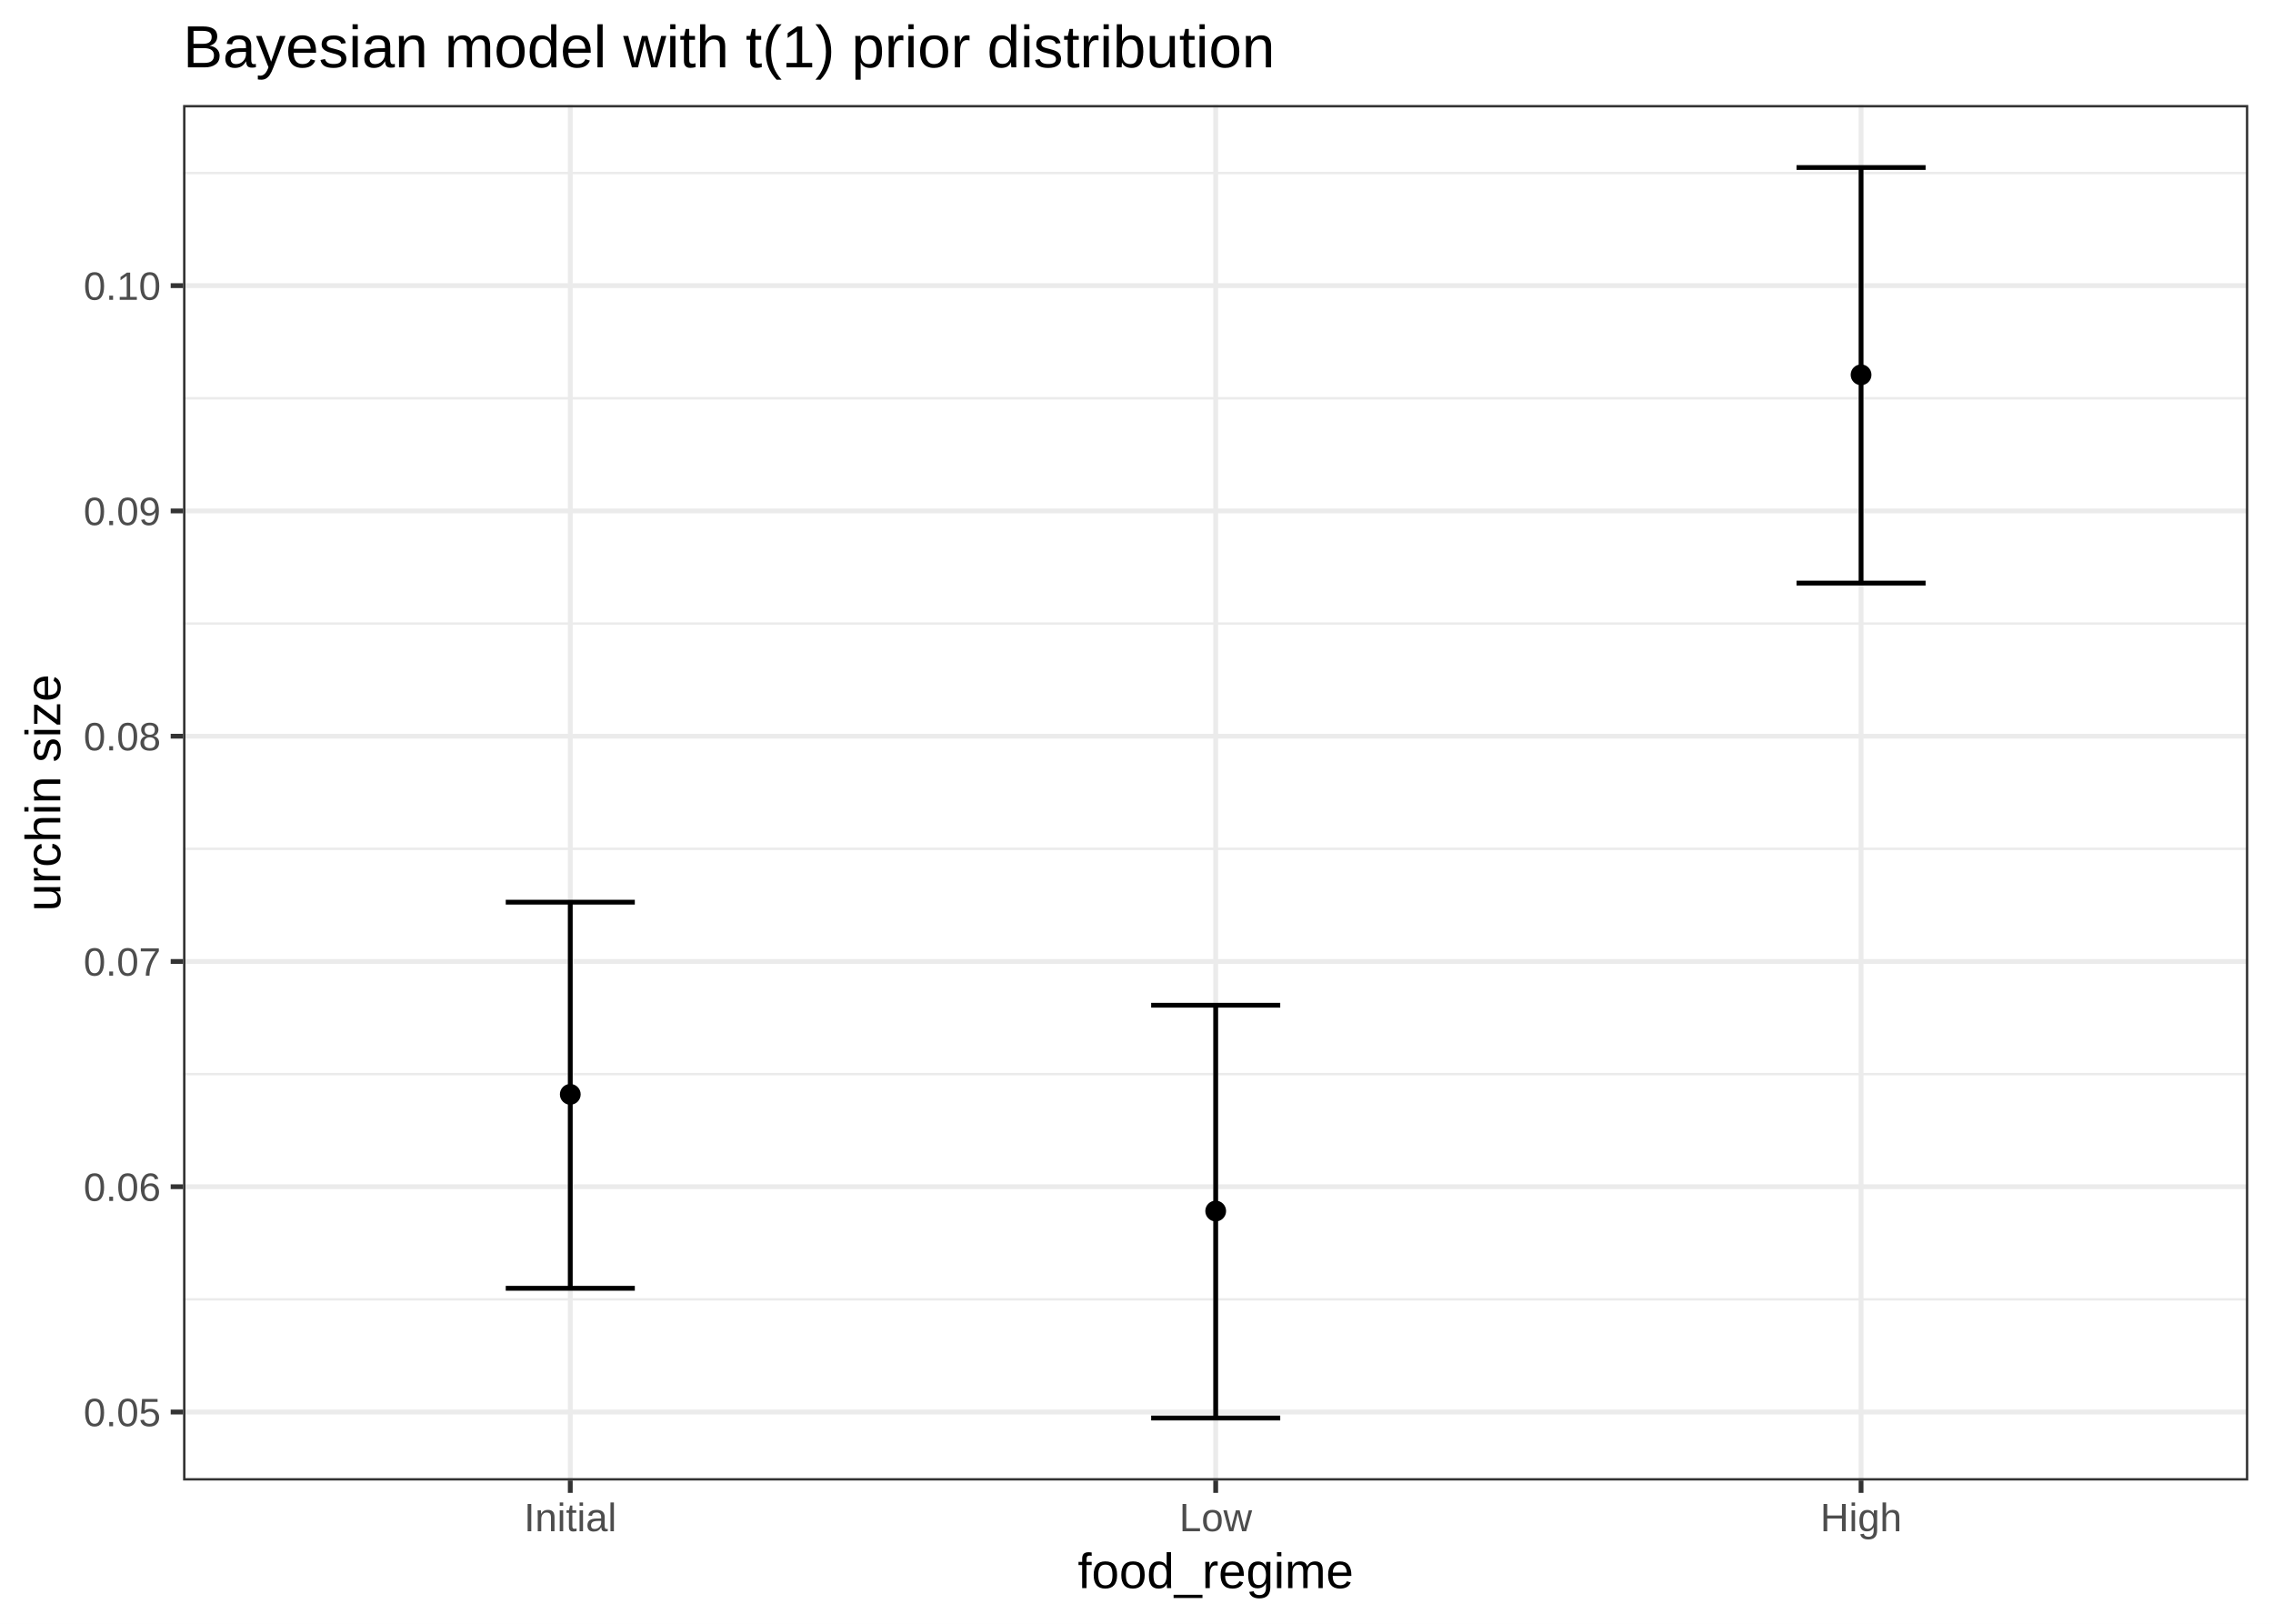
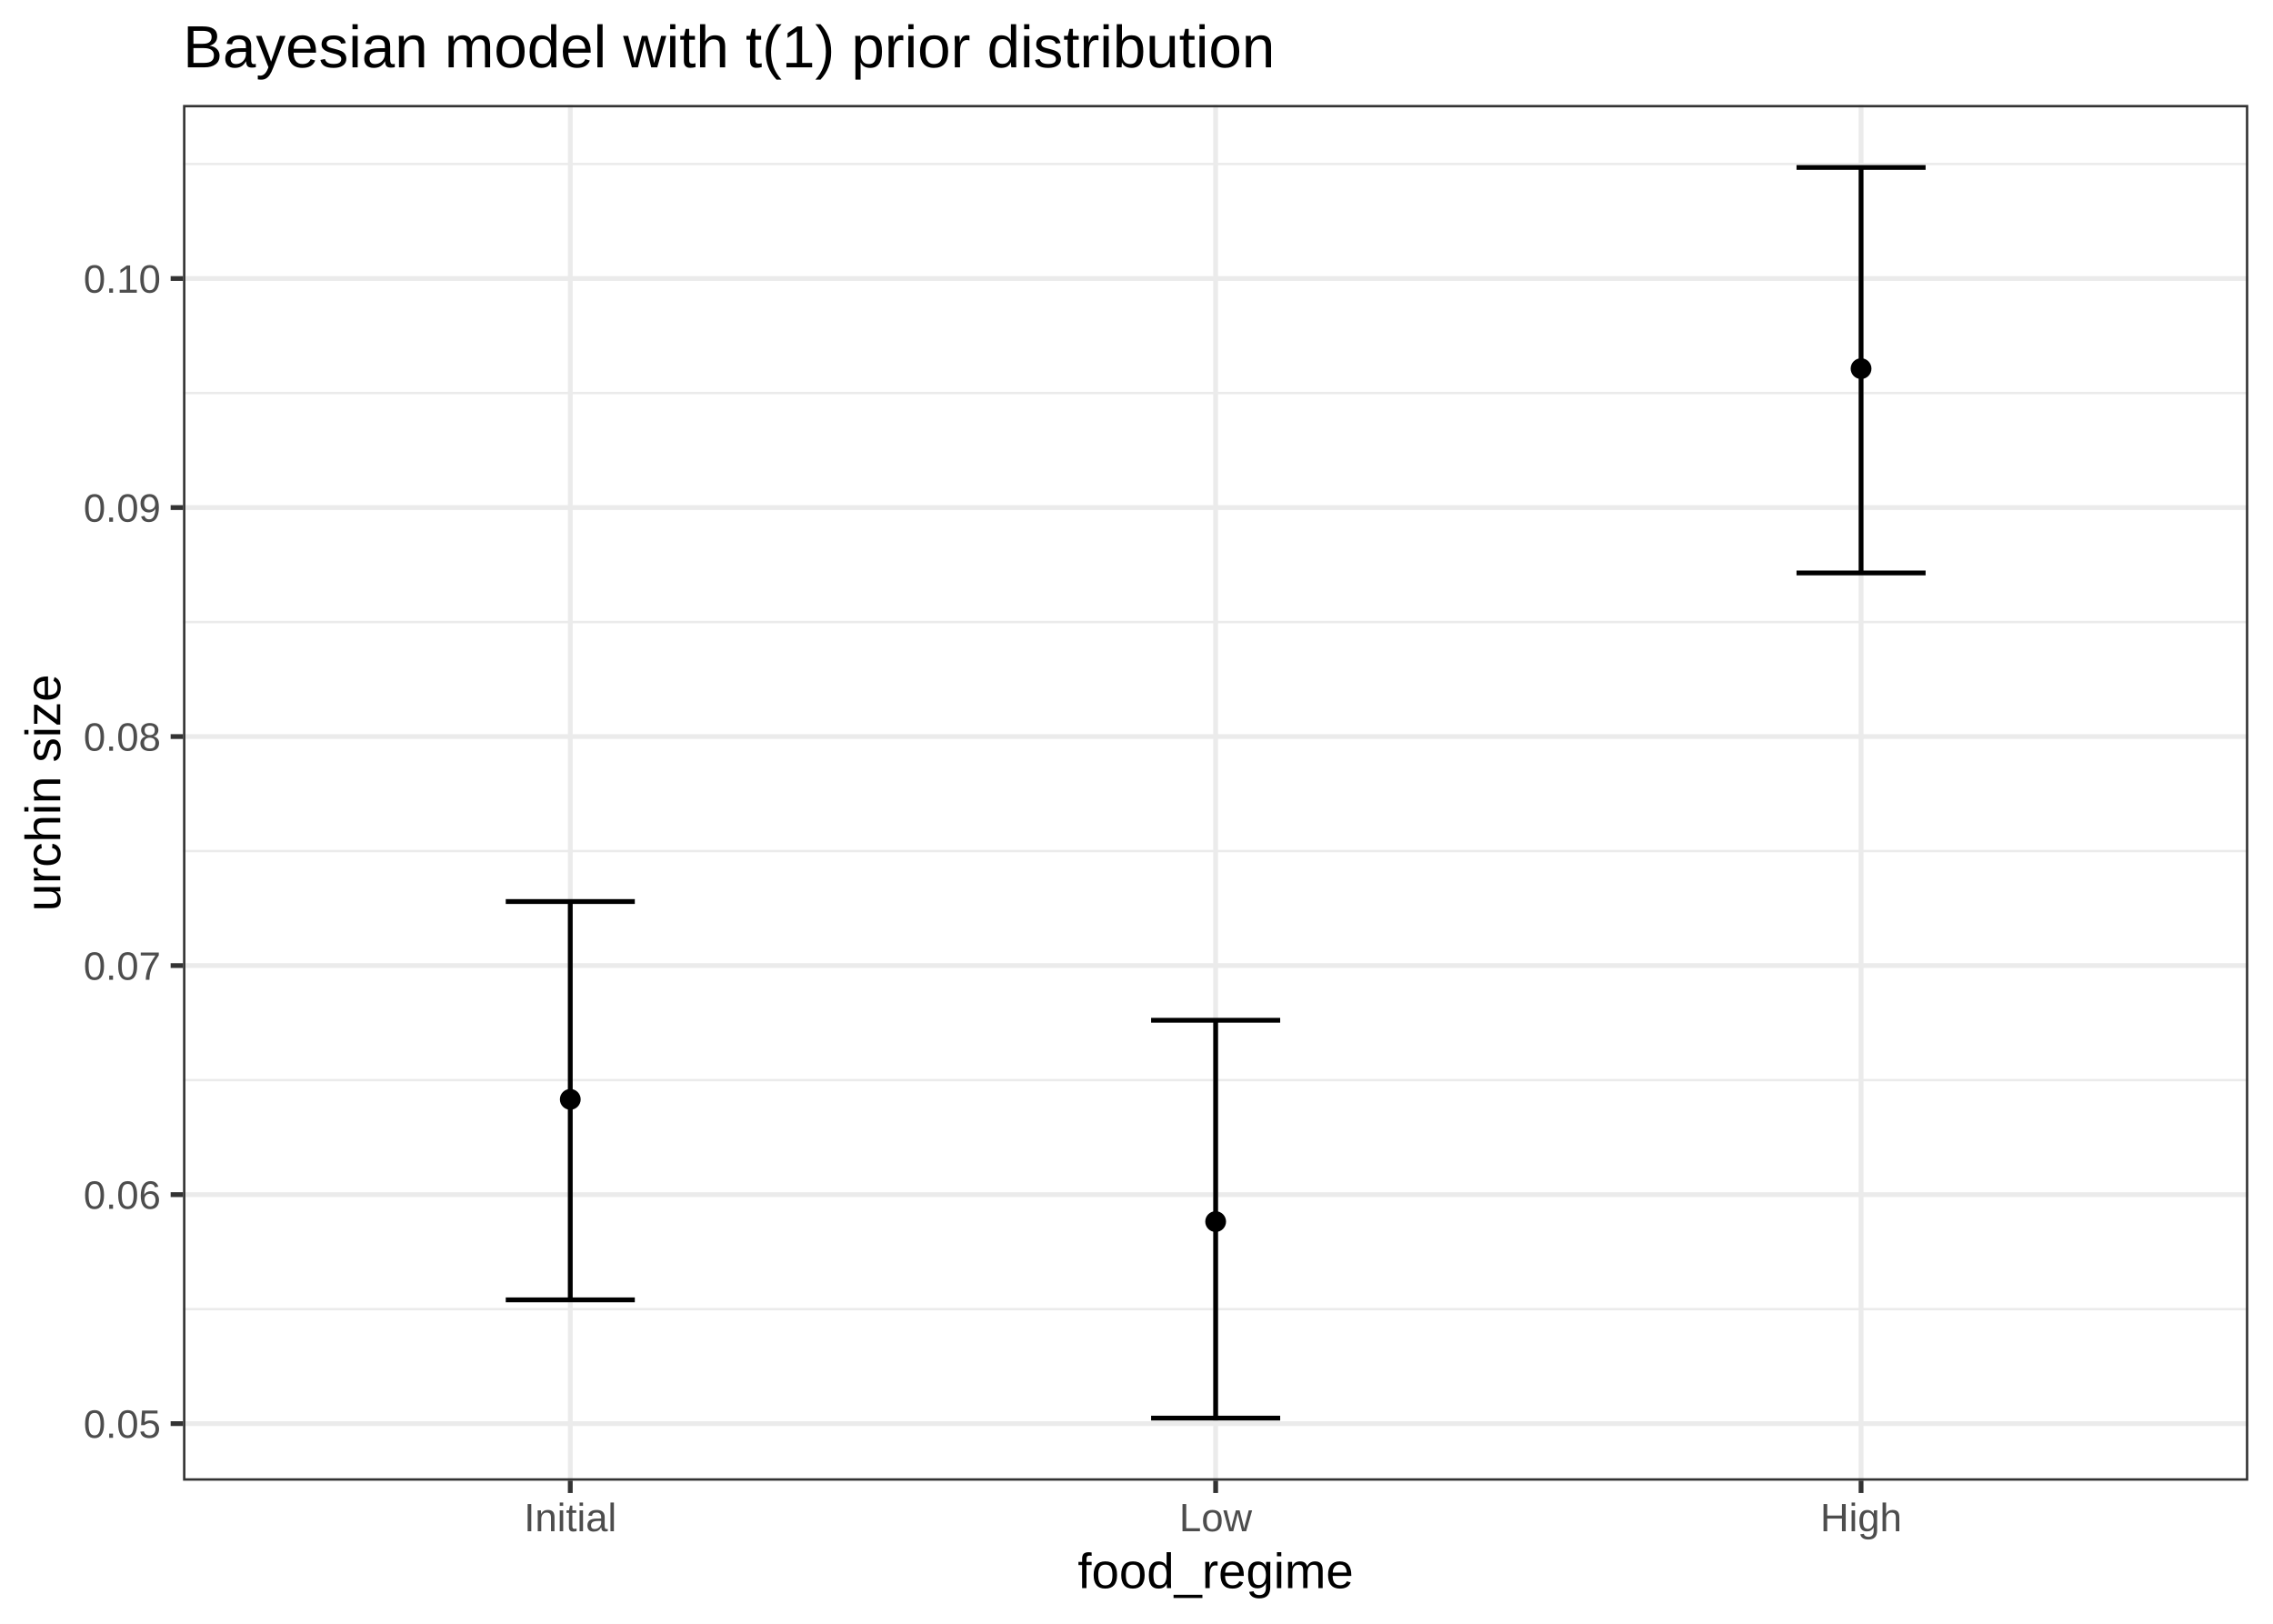
<svg xmlns="http://www.w3.org/2000/svg" class="svglite" width="504.00pt" height="360.00pt" viewBox="0 0 504.00 360.00">
  <defs>
    <style type="text/css">
    .svglite line, .svglite polyline, .svglite polygon, .svglite path, .svglite rect, .svglite circle {
      fill: none;
      stroke: #000000;
      stroke-linecap: round;
      stroke-linejoin: round;
      stroke-miterlimit: 10.00;
    }
  </style>
  </defs>
  <rect width="100%" height="100%" style="stroke: none; fill: none;" />
  <defs>
    <clipPath id="cpMC4wMHw1MDQuMDB8MC4wMHwzNjAuMDA=">
      <rect x="0.00" y="0.00" width="504.00" height="360.00" />
    </clipPath>
  </defs>
  <g clip-path="url(#cpMC4wMHw1MDQuMDB8MC4wMHwzNjAuMDA=)">
    <rect x="0.00" y="0.00" width="504.00" height="360.00" style="stroke-width: 1.07; stroke: #FFFFFF; fill: #FFFFFF;" />
  </g>
  <defs>
-     <clipPath id="cpNDAuNTl8NDk4LjUyfDIzLjI4fDMyOC4yNQ==">
-       <rect x="40.59" y="23.28" width="457.93" height="304.97" />
+     <clipPath id="cpNDAuNTh8NDk4LjUyfDIzLjI3fDMyOC4yNw==">
+       <rect x="40.58" y="23.27" width="457.94" height="305.01" />
    </clipPath>
  </defs>
-   <g clip-path="url(#cpNDAuNTl8NDk4LjUyfDIzLjI4fDMyOC4yNQ==)">
-     <rect x="40.59" y="23.28" width="457.93" height="304.97" style="stroke-width: 1.07; stroke: none; fill: #FFFFFF;" />
-     <polyline points="40.59,288.08 498.52,288.08 " style="stroke-width: 0.53; stroke: #EBEBEB; stroke-linecap: butt;" />
-     <polyline points="40.59,238.14 498.52,238.14 " style="stroke-width: 0.53; stroke: #EBEBEB; stroke-linecap: butt;" />
-     <polyline points="40.59,188.19 498.52,188.19 " style="stroke-width: 0.53; stroke: #EBEBEB; stroke-linecap: butt;" />
-     <polyline points="40.59,138.25 498.52,138.25 " style="stroke-width: 0.53; stroke: #EBEBEB; stroke-linecap: butt;" />
-     <polyline points="40.59,88.30 498.52,88.30 " style="stroke-width: 0.53; stroke: #EBEBEB; stroke-linecap: butt;" />
-     <polyline points="40.59,38.36 498.52,38.36 " style="stroke-width: 0.53; stroke: #EBEBEB; stroke-linecap: butt;" />
-     <polyline points="40.59,313.06 498.52,313.06 " style="stroke-width: 1.07; stroke: #EBEBEB; stroke-linecap: butt;" />
-     <polyline points="40.59,263.11 498.52,263.11 " style="stroke-width: 1.07; stroke: #EBEBEB; stroke-linecap: butt;" />
-     <polyline points="40.59,213.17 498.52,213.17 " style="stroke-width: 1.07; stroke: #EBEBEB; stroke-linecap: butt;" />
-     <polyline points="40.59,163.22 498.52,163.22 " style="stroke-width: 1.07; stroke: #EBEBEB; stroke-linecap: butt;" />
-     <polyline points="40.59,113.28 498.52,113.28 " style="stroke-width: 1.07; stroke: #EBEBEB; stroke-linecap: butt;" />
-     <polyline points="40.59,63.33 498.52,63.33 " style="stroke-width: 1.07; stroke: #EBEBEB; stroke-linecap: butt;" />
-     <polyline points="126.45,328.25 126.45,23.28 " style="stroke-width: 1.07; stroke: #EBEBEB; stroke-linecap: butt;" />
-     <polyline points="269.56,328.25 269.56,23.28 " style="stroke-width: 1.07; stroke: #EBEBEB; stroke-linecap: butt;" />
-     <polyline points="412.66,328.25 412.66,23.28 " style="stroke-width: 1.07; stroke: #EBEBEB; stroke-linecap: butt;" />
-     <circle cx="126.45" cy="242.63" r="1.95" style="stroke-width: 0.71; fill: #000000;" />
-     <circle cx="269.56" cy="268.50" r="1.95" style="stroke-width: 0.71; fill: #000000;" />
-     <circle cx="412.66" cy="83.10" r="1.95" style="stroke-width: 0.71; fill: #000000;" />
-     <polyline points="112.14,200.02 140.76,200.02 " style="stroke-width: 1.07; stroke-linecap: butt;" />
-     <polyline points="126.45,200.02 126.45,285.63 " style="stroke-width: 1.07; stroke-linecap: butt;" />
-     <polyline points="112.14,285.63 140.76,285.63 " style="stroke-width: 1.07; stroke-linecap: butt;" />
-     <polyline points="255.25,222.87 283.87,222.87 " style="stroke-width: 1.07; stroke-linecap: butt;" />
-     <polyline points="269.56,222.87 269.56,314.39 " style="stroke-width: 1.07; stroke-linecap: butt;" />
-     <polyline points="255.25,314.39 283.87,314.39 " style="stroke-width: 1.07; stroke-linecap: butt;" />
-     <polyline points="398.35,37.14 426.97,37.14 " style="stroke-width: 1.07; stroke-linecap: butt;" />
-     <polyline points="412.66,37.14 412.66,129.28 " style="stroke-width: 1.07; stroke-linecap: butt;" />
-     <polyline points="398.35,129.28 426.97,129.28 " style="stroke-width: 1.07; stroke-linecap: butt;" />
-     <rect x="40.59" y="23.28" width="457.93" height="304.97" style="stroke-width: 1.07; stroke: #333333;" />
+   <g clip-path="url(#cpNDAuNTh8NDk4LjUyfDIzLjI3fDMyOC4yNw==)">
+     <rect x="40.58" y="23.27" width="457.94" height="305.01" style="stroke-width: 1.07; stroke: none; fill: #FFFFFF;" />
+     <polyline points="40.58,290.25 498.52,290.25 " style="stroke-width: 0.53; stroke: #EBEBEB; stroke-linecap: butt;" />
+     <polyline points="40.58,239.47 498.52,239.47 " style="stroke-width: 0.53; stroke: #EBEBEB; stroke-linecap: butt;" />
+     <polyline points="40.58,188.69 498.52,188.69 " style="stroke-width: 0.53; stroke: #EBEBEB; stroke-linecap: butt;" />
+     <polyline points="40.58,137.92 498.52,137.92 " style="stroke-width: 0.53; stroke: #EBEBEB; stroke-linecap: butt;" />
+     <polyline points="40.58,87.14 498.52,87.14 " style="stroke-width: 0.53; stroke: #EBEBEB; stroke-linecap: butt;" />
+     <polyline points="40.58,36.36 498.52,36.36 " style="stroke-width: 0.53; stroke: #EBEBEB; stroke-linecap: butt;" />
+     <polyline points="40.58,315.63 498.52,315.63 " style="stroke-width: 1.07; stroke: #EBEBEB; stroke-linecap: butt;" />
+     <polyline points="40.58,264.86 498.52,264.86 " style="stroke-width: 1.07; stroke: #EBEBEB; stroke-linecap: butt;" />
+     <polyline points="40.58,214.08 498.52,214.08 " style="stroke-width: 1.07; stroke: #EBEBEB; stroke-linecap: butt;" />
+     <polyline points="40.58,163.30 498.52,163.30 " style="stroke-width: 1.07; stroke: #EBEBEB; stroke-linecap: butt;" />
+     <polyline points="40.58,112.53 498.52,112.53 " style="stroke-width: 1.07; stroke: #EBEBEB; stroke-linecap: butt;" />
+     <polyline points="40.58,61.75 498.52,61.75 " style="stroke-width: 1.07; stroke: #EBEBEB; stroke-linecap: butt;" />
+     <polyline points="126.45,328.27 126.45,23.27 " style="stroke-width: 1.07; stroke: #EBEBEB; stroke-linecap: butt;" />
+     <polyline points="269.55,328.27 269.55,23.27 " style="stroke-width: 1.07; stroke: #EBEBEB; stroke-linecap: butt;" />
+     <polyline points="412.66,328.27 412.66,23.27 " style="stroke-width: 1.07; stroke: #EBEBEB; stroke-linecap: butt;" />
+     <circle cx="126.45" cy="243.74" r="1.95" style="stroke-width: 0.71; fill: #000000;" />
+     <circle cx="269.55" cy="270.84" r="1.95" style="stroke-width: 0.71; fill: #000000;" />
+     <circle cx="412.66" cy="81.73" r="1.95" style="stroke-width: 0.71; fill: #000000;" />
+     <polyline points="112.14,199.88 140.76,199.88 " style="stroke-width: 1.07; stroke-linecap: butt;" />
+     <polyline points="126.45,199.88 126.45,288.19 " style="stroke-width: 1.07; stroke-linecap: butt;" />
+     <polyline points="112.14,288.19 140.76,288.19 " style="stroke-width: 1.07; stroke-linecap: butt;" />
+     <polyline points="255.24,226.20 283.86,226.20 " style="stroke-width: 1.07; stroke-linecap: butt;" />
+     <polyline points="269.55,226.20 269.55,314.41 " style="stroke-width: 1.07; stroke-linecap: butt;" />
+     <polyline points="255.24,314.41 283.86,314.41 " style="stroke-width: 1.07; stroke-linecap: butt;" />
+     <polyline points="398.35,37.13 426.97,37.13 " style="stroke-width: 1.07; stroke-linecap: butt;" />
+     <polyline points="412.66,37.13 412.66,127.03 " style="stroke-width: 1.07; stroke-linecap: butt;" />
+     <polyline points="398.35,127.03 426.97,127.03 " style="stroke-width: 1.07; stroke-linecap: butt;" />
+     <rect x="40.58" y="23.27" width="457.94" height="305.01" style="stroke-width: 1.07; stroke: #333333;" />
  </g>
  <g clip-path="url(#cpMC4wMHw1MDQuMDB8MC4wMHwzNjAuMDA=)">
-     <text x="35.66" y="316.21" text-anchor="end" style="font-size: 8.80px; fill: #4D4D4D; font-family: Arial;" textLength="17.13px" lengthAdjust="spacingAndGlyphs">0.05</text>
-     <text x="35.66" y="266.26" text-anchor="end" style="font-size: 8.80px; fill: #4D4D4D; font-family: Arial;" textLength="17.13px" lengthAdjust="spacingAndGlyphs">0.06</text>
-     <text x="35.66" y="216.32" text-anchor="end" style="font-size: 8.80px; fill: #4D4D4D; font-family: Arial;" textLength="17.13px" lengthAdjust="spacingAndGlyphs">0.07</text>
-     <text x="35.66" y="166.37" text-anchor="end" style="font-size: 8.80px; fill: #4D4D4D; font-family: Arial;" textLength="17.13px" lengthAdjust="spacingAndGlyphs">0.08</text>
-     <text x="35.66" y="116.43" text-anchor="end" style="font-size: 8.80px; fill: #4D4D4D; font-family: Arial;" textLength="17.13px" lengthAdjust="spacingAndGlyphs">0.09</text>
-     <text x="35.66" y="66.48" text-anchor="end" style="font-size: 8.80px; fill: #4D4D4D; font-family: Arial;" textLength="17.13px" lengthAdjust="spacingAndGlyphs">0.10</text>
-     <polyline points="37.85,313.06 40.59,313.06 " style="stroke-width: 1.07; stroke: #333333; stroke-linecap: butt;" />
-     <polyline points="37.85,263.11 40.59,263.11 " style="stroke-width: 1.07; stroke: #333333; stroke-linecap: butt;" />
-     <polyline points="37.85,213.17 40.59,213.17 " style="stroke-width: 1.07; stroke: #333333; stroke-linecap: butt;" />
-     <polyline points="37.85,163.22 40.59,163.22 " style="stroke-width: 1.07; stroke: #333333; stroke-linecap: butt;" />
-     <polyline points="37.85,113.28 40.59,113.28 " style="stroke-width: 1.07; stroke: #333333; stroke-linecap: butt;" />
-     <polyline points="37.85,63.33 40.59,63.33 " style="stroke-width: 1.07; stroke: #333333; stroke-linecap: butt;" />
-     <polyline points="126.45,330.99 126.45,328.25 " style="stroke-width: 1.07; stroke: #333333; stroke-linecap: butt;" />
-     <polyline points="269.56,330.99 269.56,328.25 " style="stroke-width: 1.07; stroke: #333333; stroke-linecap: butt;" />
-     <polyline points="412.66,330.99 412.66,328.25 " style="stroke-width: 1.07; stroke: #333333; stroke-linecap: butt;" />
-     <text x="126.45" y="339.49" text-anchor="middle" style="font-size: 8.80px; fill: #4D4D4D; font-family: Arial;" textLength="20.53px" lengthAdjust="spacingAndGlyphs">Initial</text>
-     <text x="269.56" y="339.49" text-anchor="middle" style="font-size: 8.80px; fill: #4D4D4D; font-family: Arial;" textLength="16.14px" lengthAdjust="spacingAndGlyphs">Low</text>
-     <text x="412.66" y="339.49" text-anchor="middle" style="font-size: 8.80px; fill: #4D4D4D; font-family: Arial;" textLength="18.09px" lengthAdjust="spacingAndGlyphs">High</text>
-     <text x="269.56" y="352.10" text-anchor="middle" style="font-size: 11.00px; font-family: Arial;" textLength="61.16px" lengthAdjust="spacingAndGlyphs">food_regime</text>
-     <text transform="translate(13.37,175.77) rotate(-90)" text-anchor="middle" style="font-size: 11.00px; font-family: Arial;" textLength="52.58px" lengthAdjust="spacingAndGlyphs">urchin size</text>
-     <text x="40.59" y="14.94" style="font-size: 13.20px; font-family: Arial;" textLength="241.94px" lengthAdjust="spacingAndGlyphs">Bayesian model with t(1) prior distribution</text>
+     <text x="35.65" y="318.78" text-anchor="end" style="font-size: 8.80px; fill: #4D4D4D; font-family: Arial;" textLength="17.14px" lengthAdjust="spacingAndGlyphs">0.05</text>
+     <text x="35.65" y="268.01" text-anchor="end" style="font-size: 8.80px; fill: #4D4D4D; font-family: Arial;" textLength="17.14px" lengthAdjust="spacingAndGlyphs">0.06</text>
+     <text x="35.65" y="217.23" text-anchor="end" style="font-size: 8.80px; fill: #4D4D4D; font-family: Arial;" textLength="17.14px" lengthAdjust="spacingAndGlyphs">0.07</text>
+     <text x="35.65" y="166.45" text-anchor="end" style="font-size: 8.80px; fill: #4D4D4D; font-family: Arial;" textLength="17.14px" lengthAdjust="spacingAndGlyphs">0.08</text>
+     <text x="35.65" y="115.68" text-anchor="end" style="font-size: 8.80px; fill: #4D4D4D; font-family: Arial;" textLength="17.14px" lengthAdjust="spacingAndGlyphs">0.09</text>
+     <text x="35.65" y="64.90" text-anchor="end" style="font-size: 8.80px; fill: #4D4D4D; font-family: Arial;" textLength="17.14px" lengthAdjust="spacingAndGlyphs">0.10</text>
+     <polyline points="37.84,315.63 40.58,315.63 " style="stroke-width: 1.07; stroke: #333333; stroke-linecap: butt;" />
+     <polyline points="37.84,264.86 40.58,264.86 " style="stroke-width: 1.07; stroke: #333333; stroke-linecap: butt;" />
+     <polyline points="37.84,214.08 40.58,214.08 " style="stroke-width: 1.07; stroke: #333333; stroke-linecap: butt;" />
+     <polyline points="37.84,163.30 40.58,163.30 " style="stroke-width: 1.07; stroke: #333333; stroke-linecap: butt;" />
+     <polyline points="37.84,112.53 40.58,112.53 " style="stroke-width: 1.07; stroke: #333333; stroke-linecap: butt;" />
+     <polyline points="37.84,61.75 40.58,61.75 " style="stroke-width: 1.07; stroke: #333333; stroke-linecap: butt;" />
+     <polyline points="126.45,331.01 126.45,328.27 " style="stroke-width: 1.07; stroke: #333333; stroke-linecap: butt;" />
+     <polyline points="269.55,331.01 269.55,328.27 " style="stroke-width: 1.07; stroke: #333333; stroke-linecap: butt;" />
+     <polyline points="412.66,331.01 412.66,328.27 " style="stroke-width: 1.07; stroke: #333333; stroke-linecap: butt;" />
+     <text x="126.45" y="339.50" text-anchor="middle" style="font-size: 8.80px; fill: #4D4D4D; font-family: Arial;" textLength="20.54px" lengthAdjust="spacingAndGlyphs">Initial</text>
+     <text x="269.55" y="339.50" text-anchor="middle" style="font-size: 8.80px; fill: #4D4D4D; font-family: Arial;" textLength="16.14px" lengthAdjust="spacingAndGlyphs">Low</text>
+     <text x="412.66" y="339.50" text-anchor="middle" style="font-size: 8.80px; fill: #4D4D4D; font-family: Arial;" textLength="18.09px" lengthAdjust="spacingAndGlyphs">High</text>
+     <text x="269.55" y="352.10" text-anchor="middle" style="font-size: 11.00px; font-family: Arial;" textLength="61.17px" lengthAdjust="spacingAndGlyphs">food_regime</text>
+     <text transform="translate(13.36,175.77) rotate(-90)" text-anchor="middle" style="font-size: 11.00px; font-family: Arial;" textLength="52.59px" lengthAdjust="spacingAndGlyphs">urchin size</text>
+     <text x="40.58" y="14.93" style="font-size: 13.20px; font-family: Arial;" textLength="241.94px" lengthAdjust="spacingAndGlyphs">Bayesian model with t(1) prior distribution</text>
  </g>
</svg>
